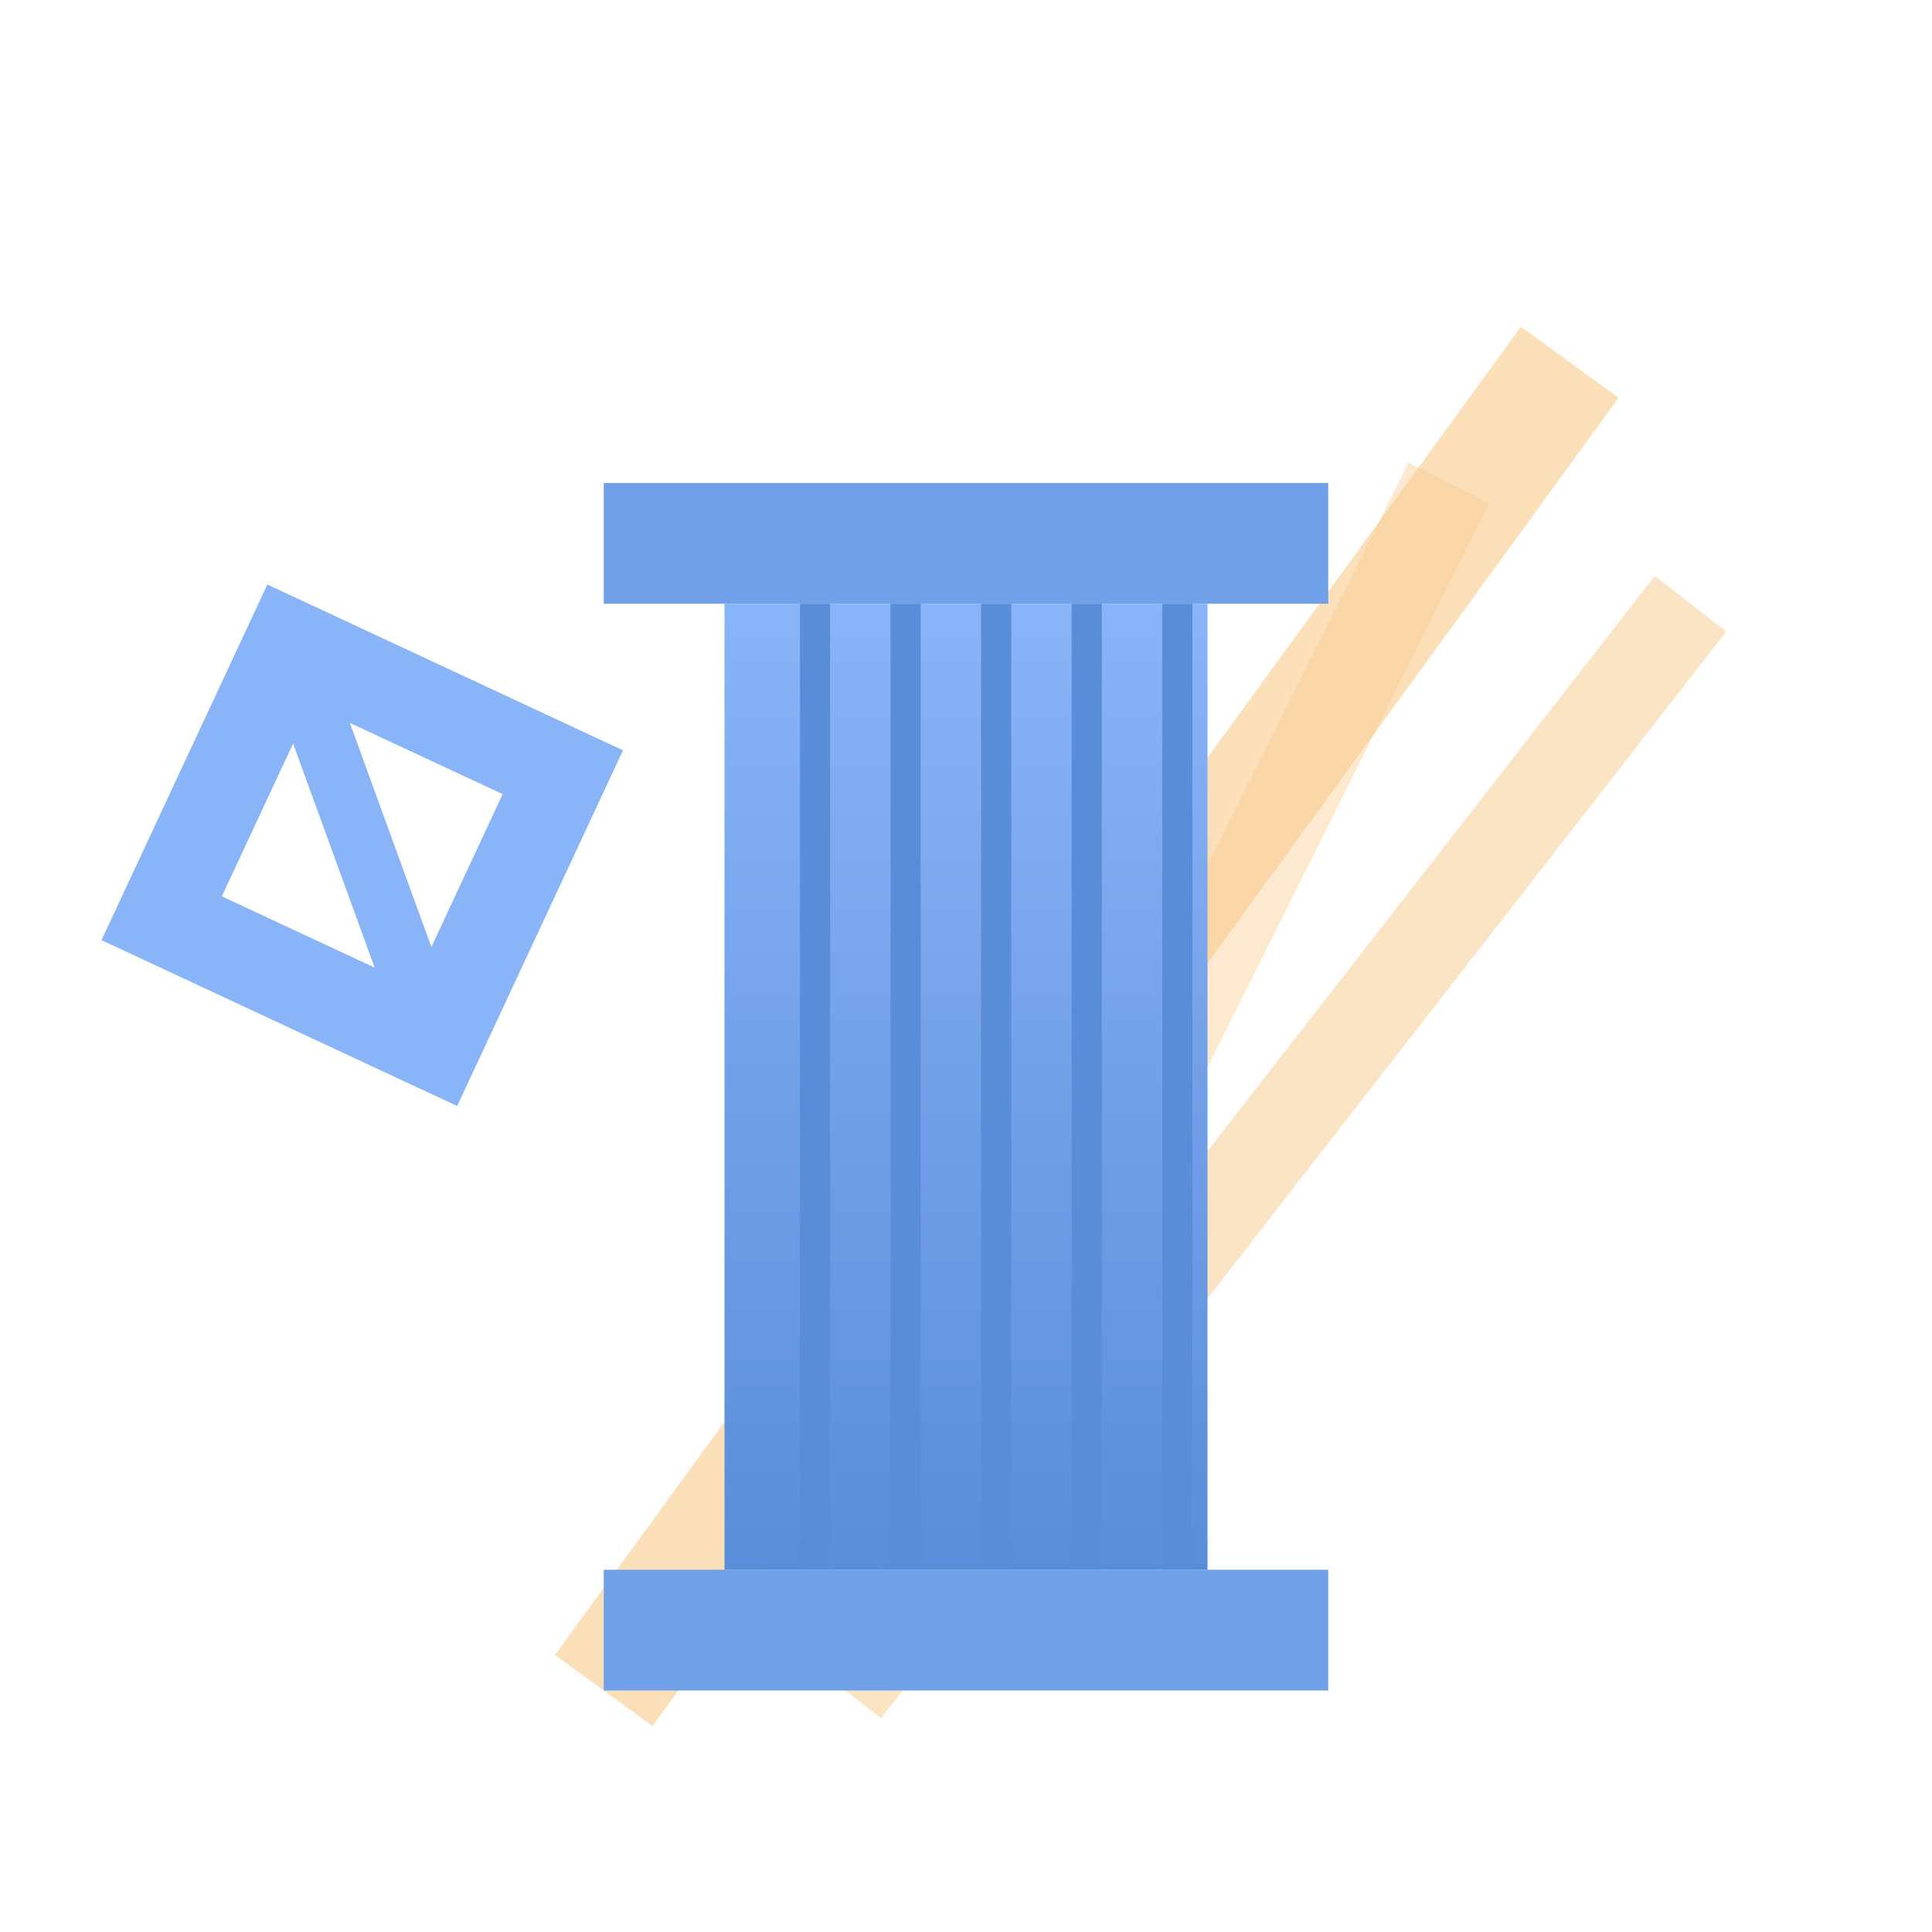
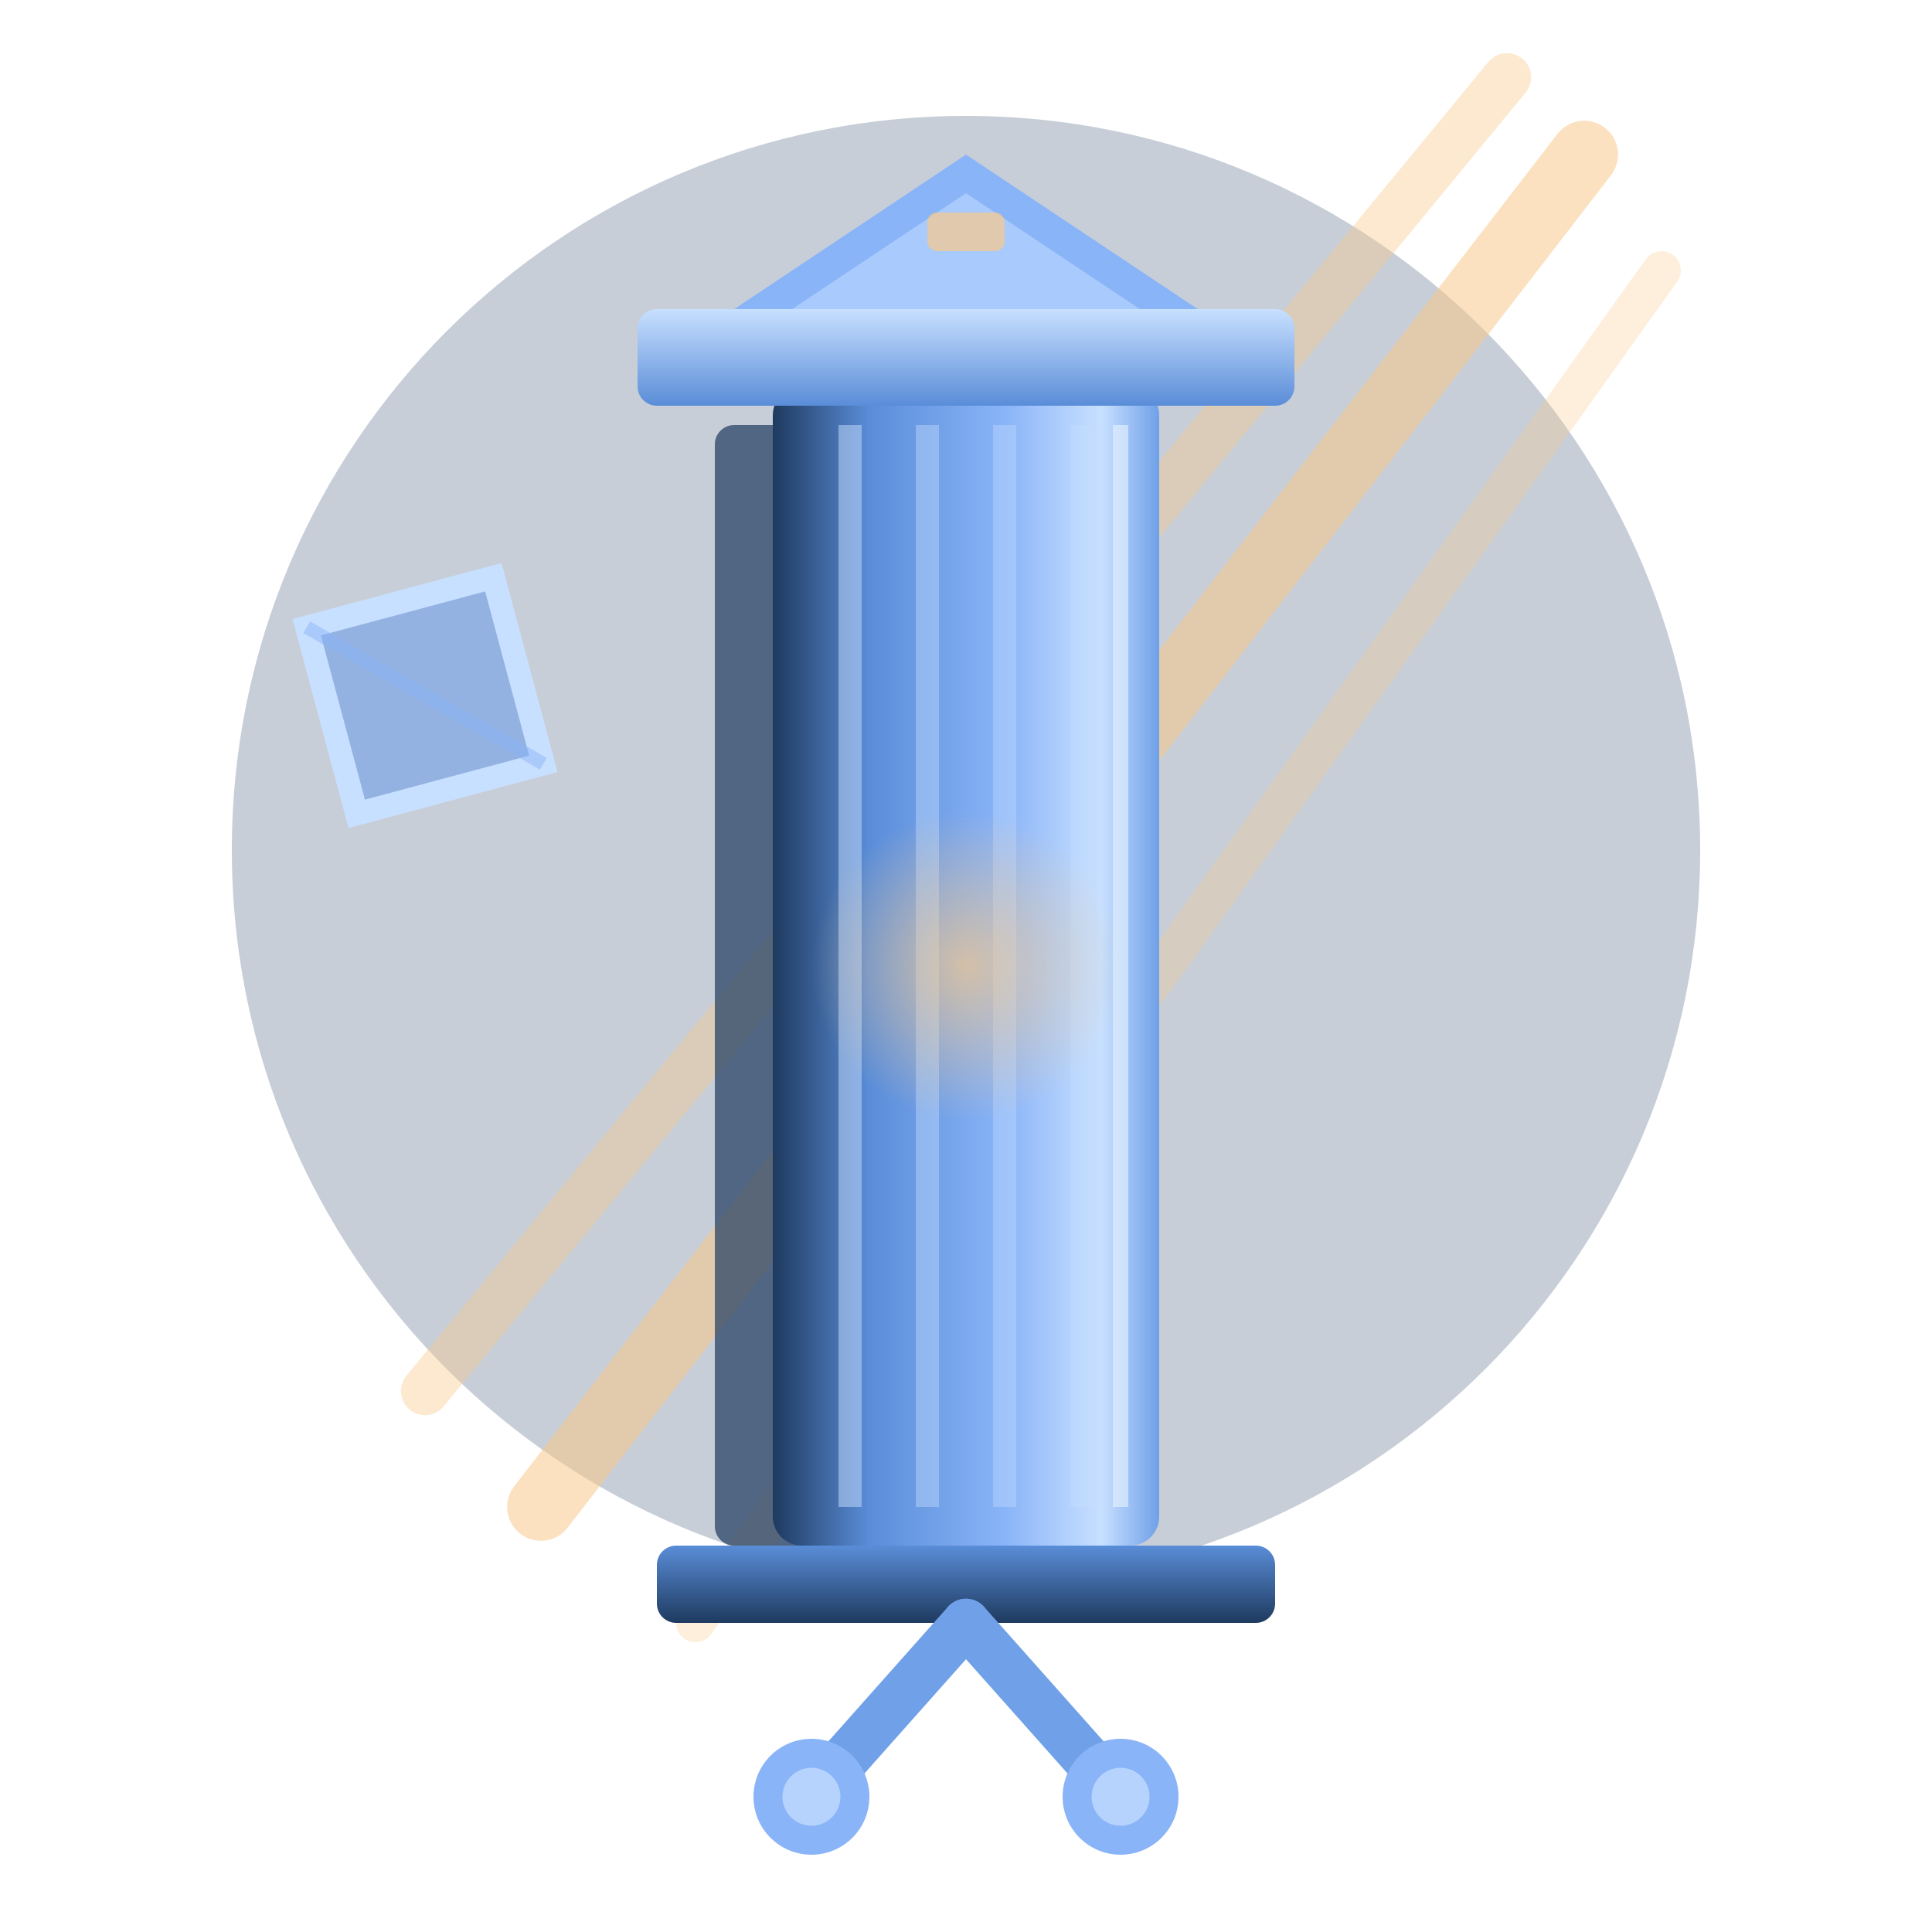
- <svg xmlns="http://www.w3.org/2000/svg" viewBox="0 0 32 32">
+ <svg xmlns="http://www.w3.org/2000/svg" viewBox="0 0 100 100">
  <defs>
-     <linearGradient id="column" x1="0" y1="0" x2="0" y2="1">
-       <stop offset="0%" stop-color="#8ab4f8" />
+     <linearGradient id="ae-col" x1="0" y1="0" x2="1" y2="0">
+       <stop offset="0%" stop-color="#1e3a5f" />
+       <stop offset="25%" stop-color="#5a8dd8" />
+       <stop offset="60%" stop-color="#8ab4f8" />
+       <stop offset="85%" stop-color="#c8e0ff" />
+       <stop offset="100%" stop-color="#6fa0e8" />
+     </linearGradient>
+     <linearGradient id="ae-cap" x1="0" y1="0" x2="0" y2="1">
+       <stop offset="0%" stop-color="#c8e0ff" />
      <stop offset="100%" stop-color="#5a8dd8" />
    </linearGradient>
+     <linearGradient id="ae-ray" x1="0" y1="0" x2="1" y2="1">
+       <stop offset="0%" stop-color="#f8c98a" stop-opacity="0.9" />
+       <stop offset="100%" stop-color="#e8f4ff" stop-opacity="0.1" />
+     </linearGradient>
+     <linearGradient id="ae-base" x1="0" y1="0" x2="0" y2="1">
+       <stop offset="0%" stop-color="#5a8dd8" />
+       <stop offset="100%" stop-color="#1e3a5f" />
+     </linearGradient>
+     <radialGradient id="ae-glow" cx="50%" cy="50%" r="50%">
+       <stop offset="0%" stop-color="#f8c98a" stop-opacity="0.7" />
+       <stop offset="100%" stop-color="#f8c98a" stop-opacity="0" />
+     </radialGradient>
  </defs>
-   <line x1="26" y1="6" x2="10" y2="28" stroke="#f8c98a" stroke-width="2" opacity="0.6" />
-   <line x1="28" y1="10" x2="14" y2="28" stroke="#f8c98a" stroke-width="1.5" opacity="0.5" />
-   <line x1="24" y1="8" x2="16" y2="24" stroke="#f8c98a" stroke-width="1.5" opacity="0.4" />
-   <rect x="12" y="10" width="8" height="16" fill="url(#column)" />
-   <line x1="13.5" y1="10" x2="13.5" y2="26" stroke="#5a8dd8" stroke-width="0.5" />
-   <line x1="15" y1="10" x2="15" y2="26" stroke="#5a8dd8" stroke-width="0.5" />
-   <line x1="16.5" y1="10" x2="16.5" y2="26" stroke="#5a8dd8" stroke-width="0.5" />
-   <line x1="18" y1="10" x2="18" y2="26" stroke="#5a8dd8" stroke-width="0.5" />
-   <line x1="19.5" y1="10" x2="19.5" y2="26" stroke="#5a8dd8" stroke-width="0.5" />
-   <rect x="10" y="8" width="12" height="2" fill="#6fa0e8" />
-   <rect x="10" y="26" width="12" height="2" fill="#6fa0e8" />
-   <g transform="translate(6, 14) rotate(25)">
-     <rect x="-2.5" y="-2.5" width="5" height="5" fill="none" stroke="#8ab4f8" stroke-width="1.5" />
-     <line x1="-2" y1="-2" x2="2" y2="2" stroke="#8ab4f8" stroke-width="1" />
+   <circle cx="50" cy="44" r="38" fill="#1e3a5f" opacity="0.25" />
+   <line x1="82" y1="8" x2="28" y2="78" stroke="#f8c98a" stroke-width="3.5" opacity="0.55" stroke-linecap="round" />
+   <line x1="78" y1="4" x2="22" y2="72" stroke="#f8c98a" stroke-width="2.5" opacity="0.4" stroke-linecap="round" />
+   <line x1="86" y1="14" x2="36" y2="84" stroke="#f8c98a" stroke-width="2" opacity="0.3" stroke-linecap="round" />
+   <rect x="37" y="22" width="7" height="58" rx="1" fill="#1e3a5f" opacity="0.7" />
+   <rect x="40" y="20" width="20" height="60" rx="1.5" fill="url(#ae-col)" />
+   <line x1="44" y1="22" x2="44" y2="78" stroke="#c8e0ff" stroke-width="1.2" opacity="0.5" />
+   <line x1="48" y1="22" x2="48" y2="78" stroke="#c8e0ff" stroke-width="1.2" opacity="0.4" />
+   <line x1="52" y1="22" x2="52" y2="78" stroke="#c8e0ff" stroke-width="1.2" opacity="0.35" />
+   <line x1="56" y1="22" x2="56" y2="78" stroke="#c8e0ff" stroke-width="1.2" opacity="0.3" />
+   <line x1="58" y1="22" x2="58" y2="78" stroke="#e8f4ff" stroke-width="0.8" opacity="0.6" />
+   <rect x="33" y="16" width="34" height="5" rx="1" fill="url(#ae-cap)" />
+   <polygon points="50,8 38,16 62,16" fill="#8ab4f8" />
+   <polygon points="50,10 41,16 59,16" fill="#c8e0ff" opacity="0.5" />
+   <rect x="48" y="11" width="4" height="2" rx="0.5" fill="#f8c98a" opacity="0.7" />
+   <rect x="34" y="80" width="32" height="4" rx="1" fill="url(#ae-base)" />
+   <line x1="50" y1="84" x2="42" y2="93" stroke="#6fa0e8" stroke-width="2.5" stroke-linecap="round" />
+   <line x1="50" y1="84" x2="58" y2="93" stroke="#6fa0e8" stroke-width="2.5" stroke-linecap="round" />
+   <circle cx="42" cy="93" r="3" fill="#8ab4f8" />
+   <circle cx="58" cy="93" r="3" fill="#8ab4f8" />
+   <circle cx="42" cy="93" r="1.5" fill="#c8e0ff" opacity="0.7" />
+   <circle cx="58" cy="93" r="1.5" fill="#c8e0ff" opacity="0.7" />
+   <g transform="translate(22,36) rotate(-15)">
+     <rect x="-5" y="-5" width="10" height="10" fill="#6fa0e8" opacity="0.6" rx="0.5" />
+     <rect x="-5" y="-5" width="10" height="10" fill="none" stroke="#c8e0ff" stroke-width="1.2" />
+     <line x1="-5" y1="-5" x2="5" y2="5" stroke="#8ab4f8" stroke-width="0.7" opacity="0.5" />
  </g>
+   <circle cx="50" cy="50" r="8" fill="url(#ae-glow)" />
</svg>
